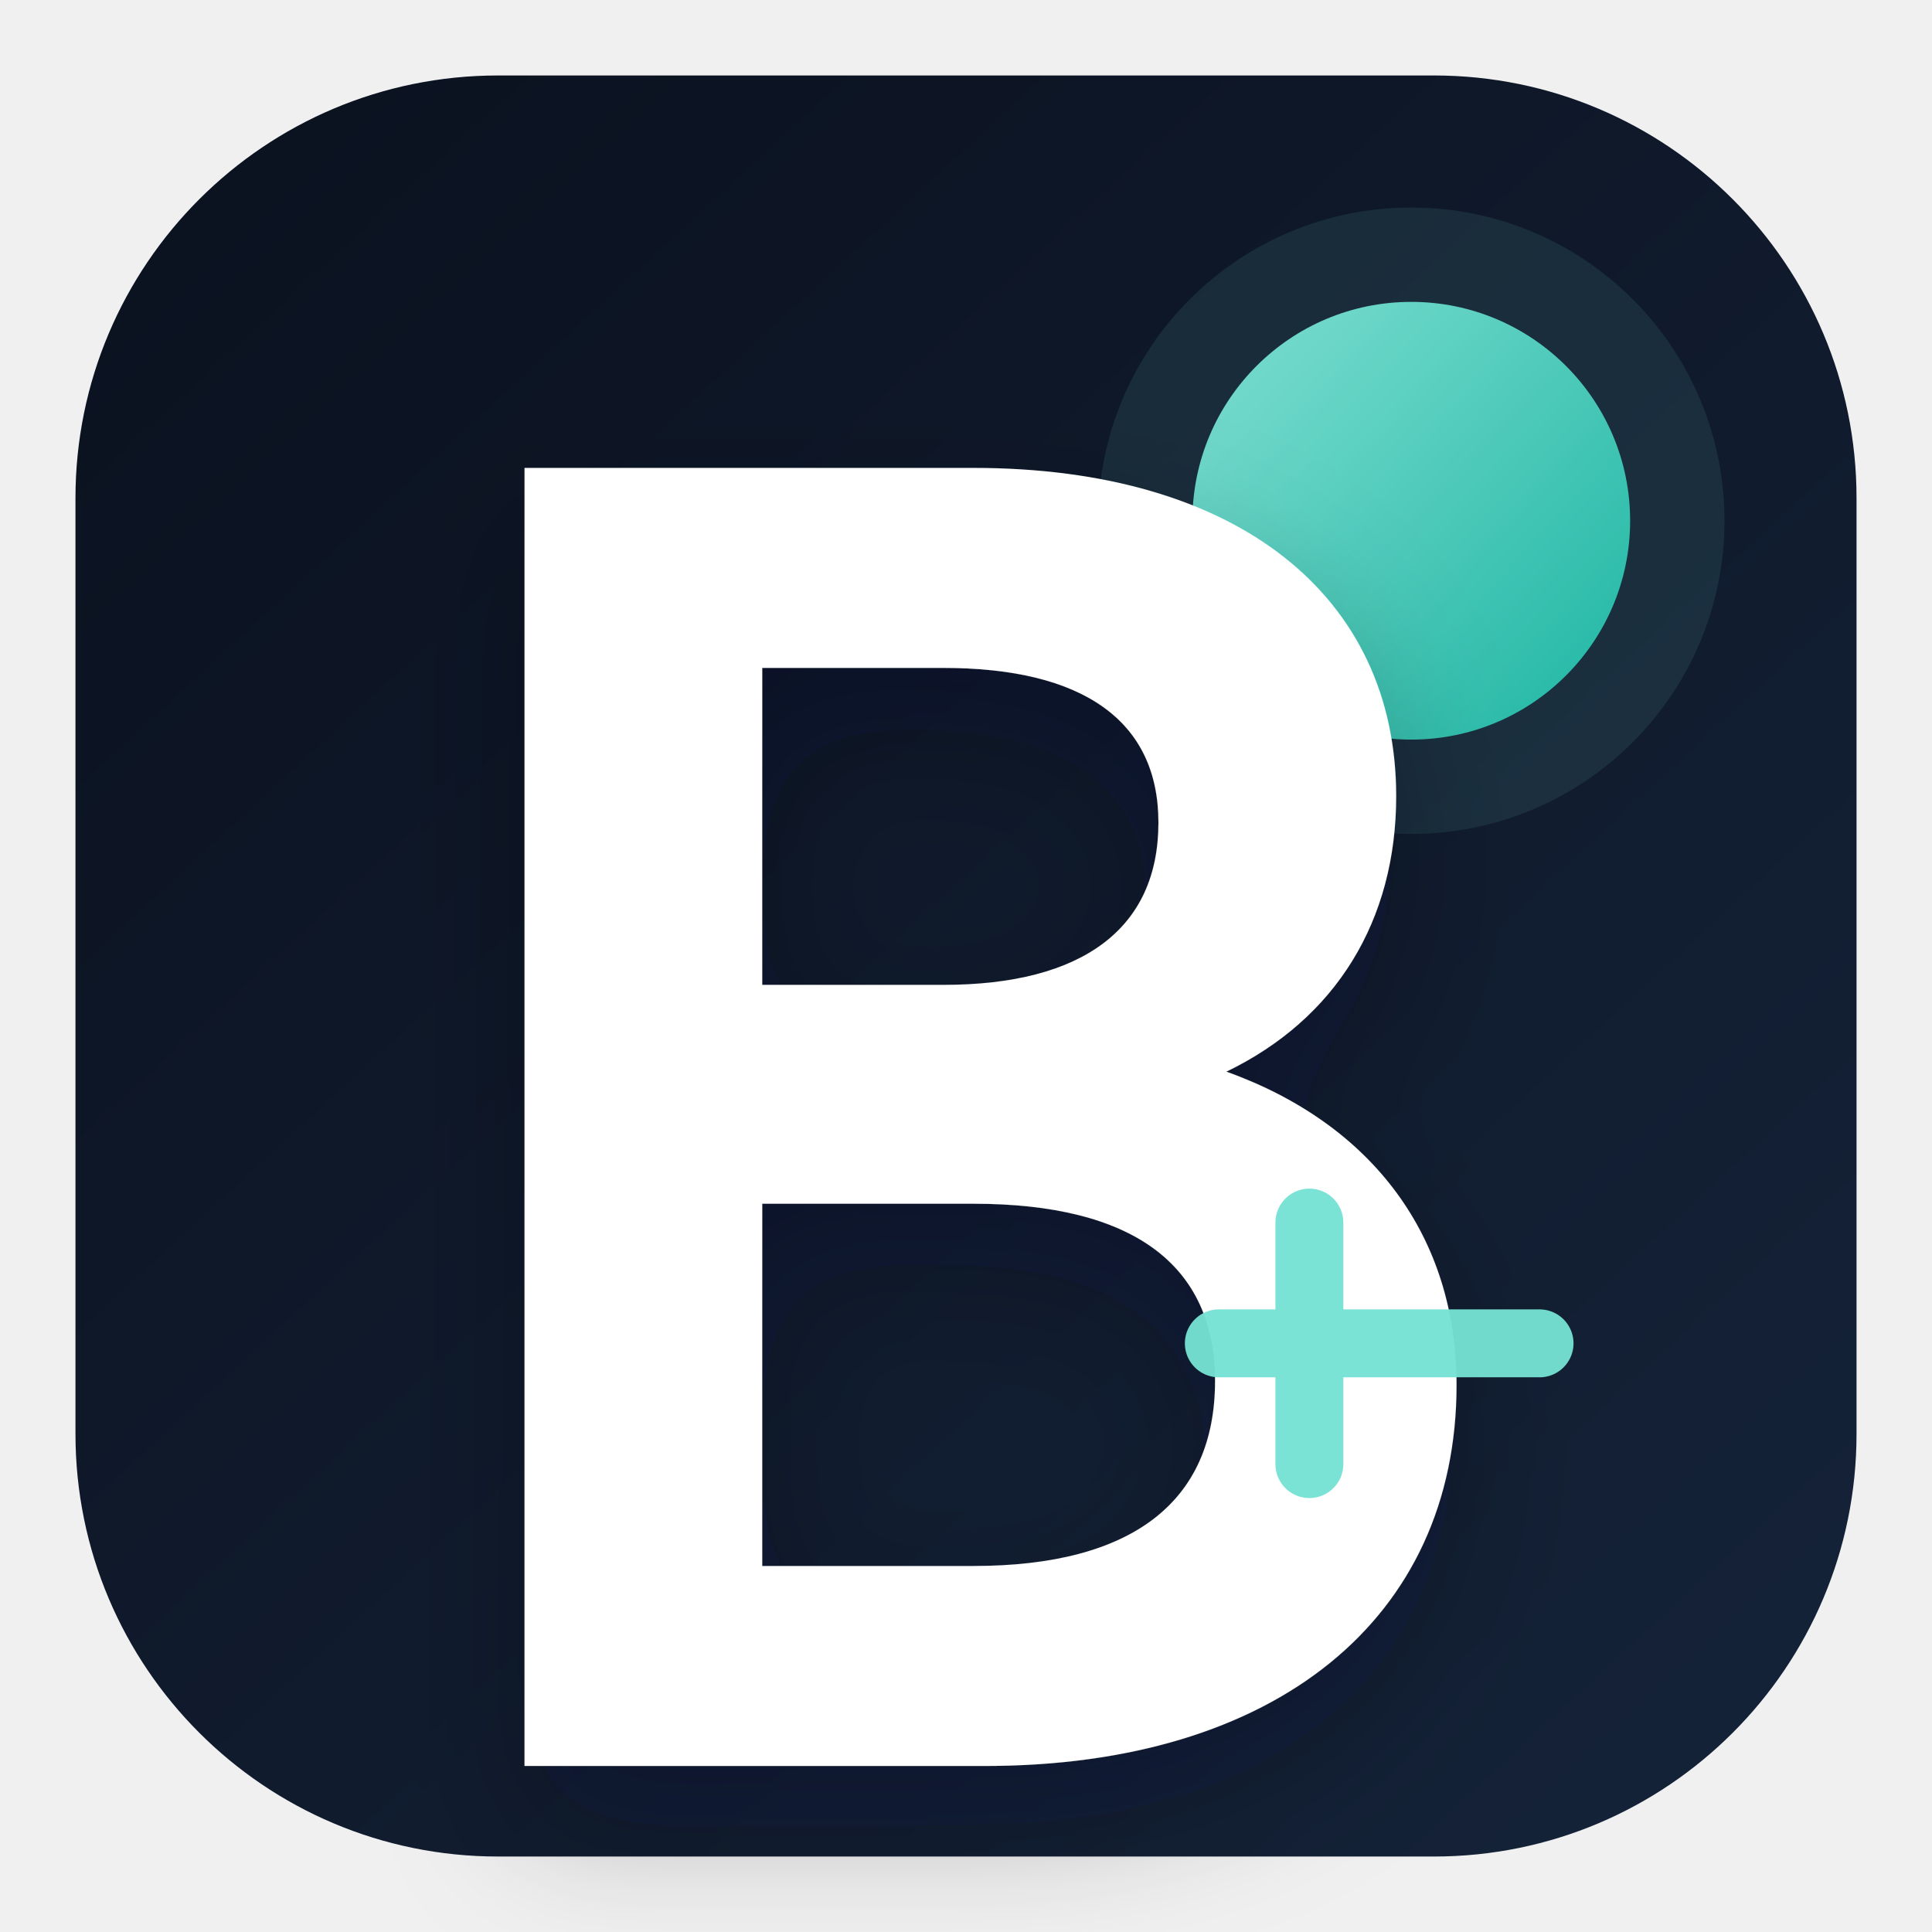
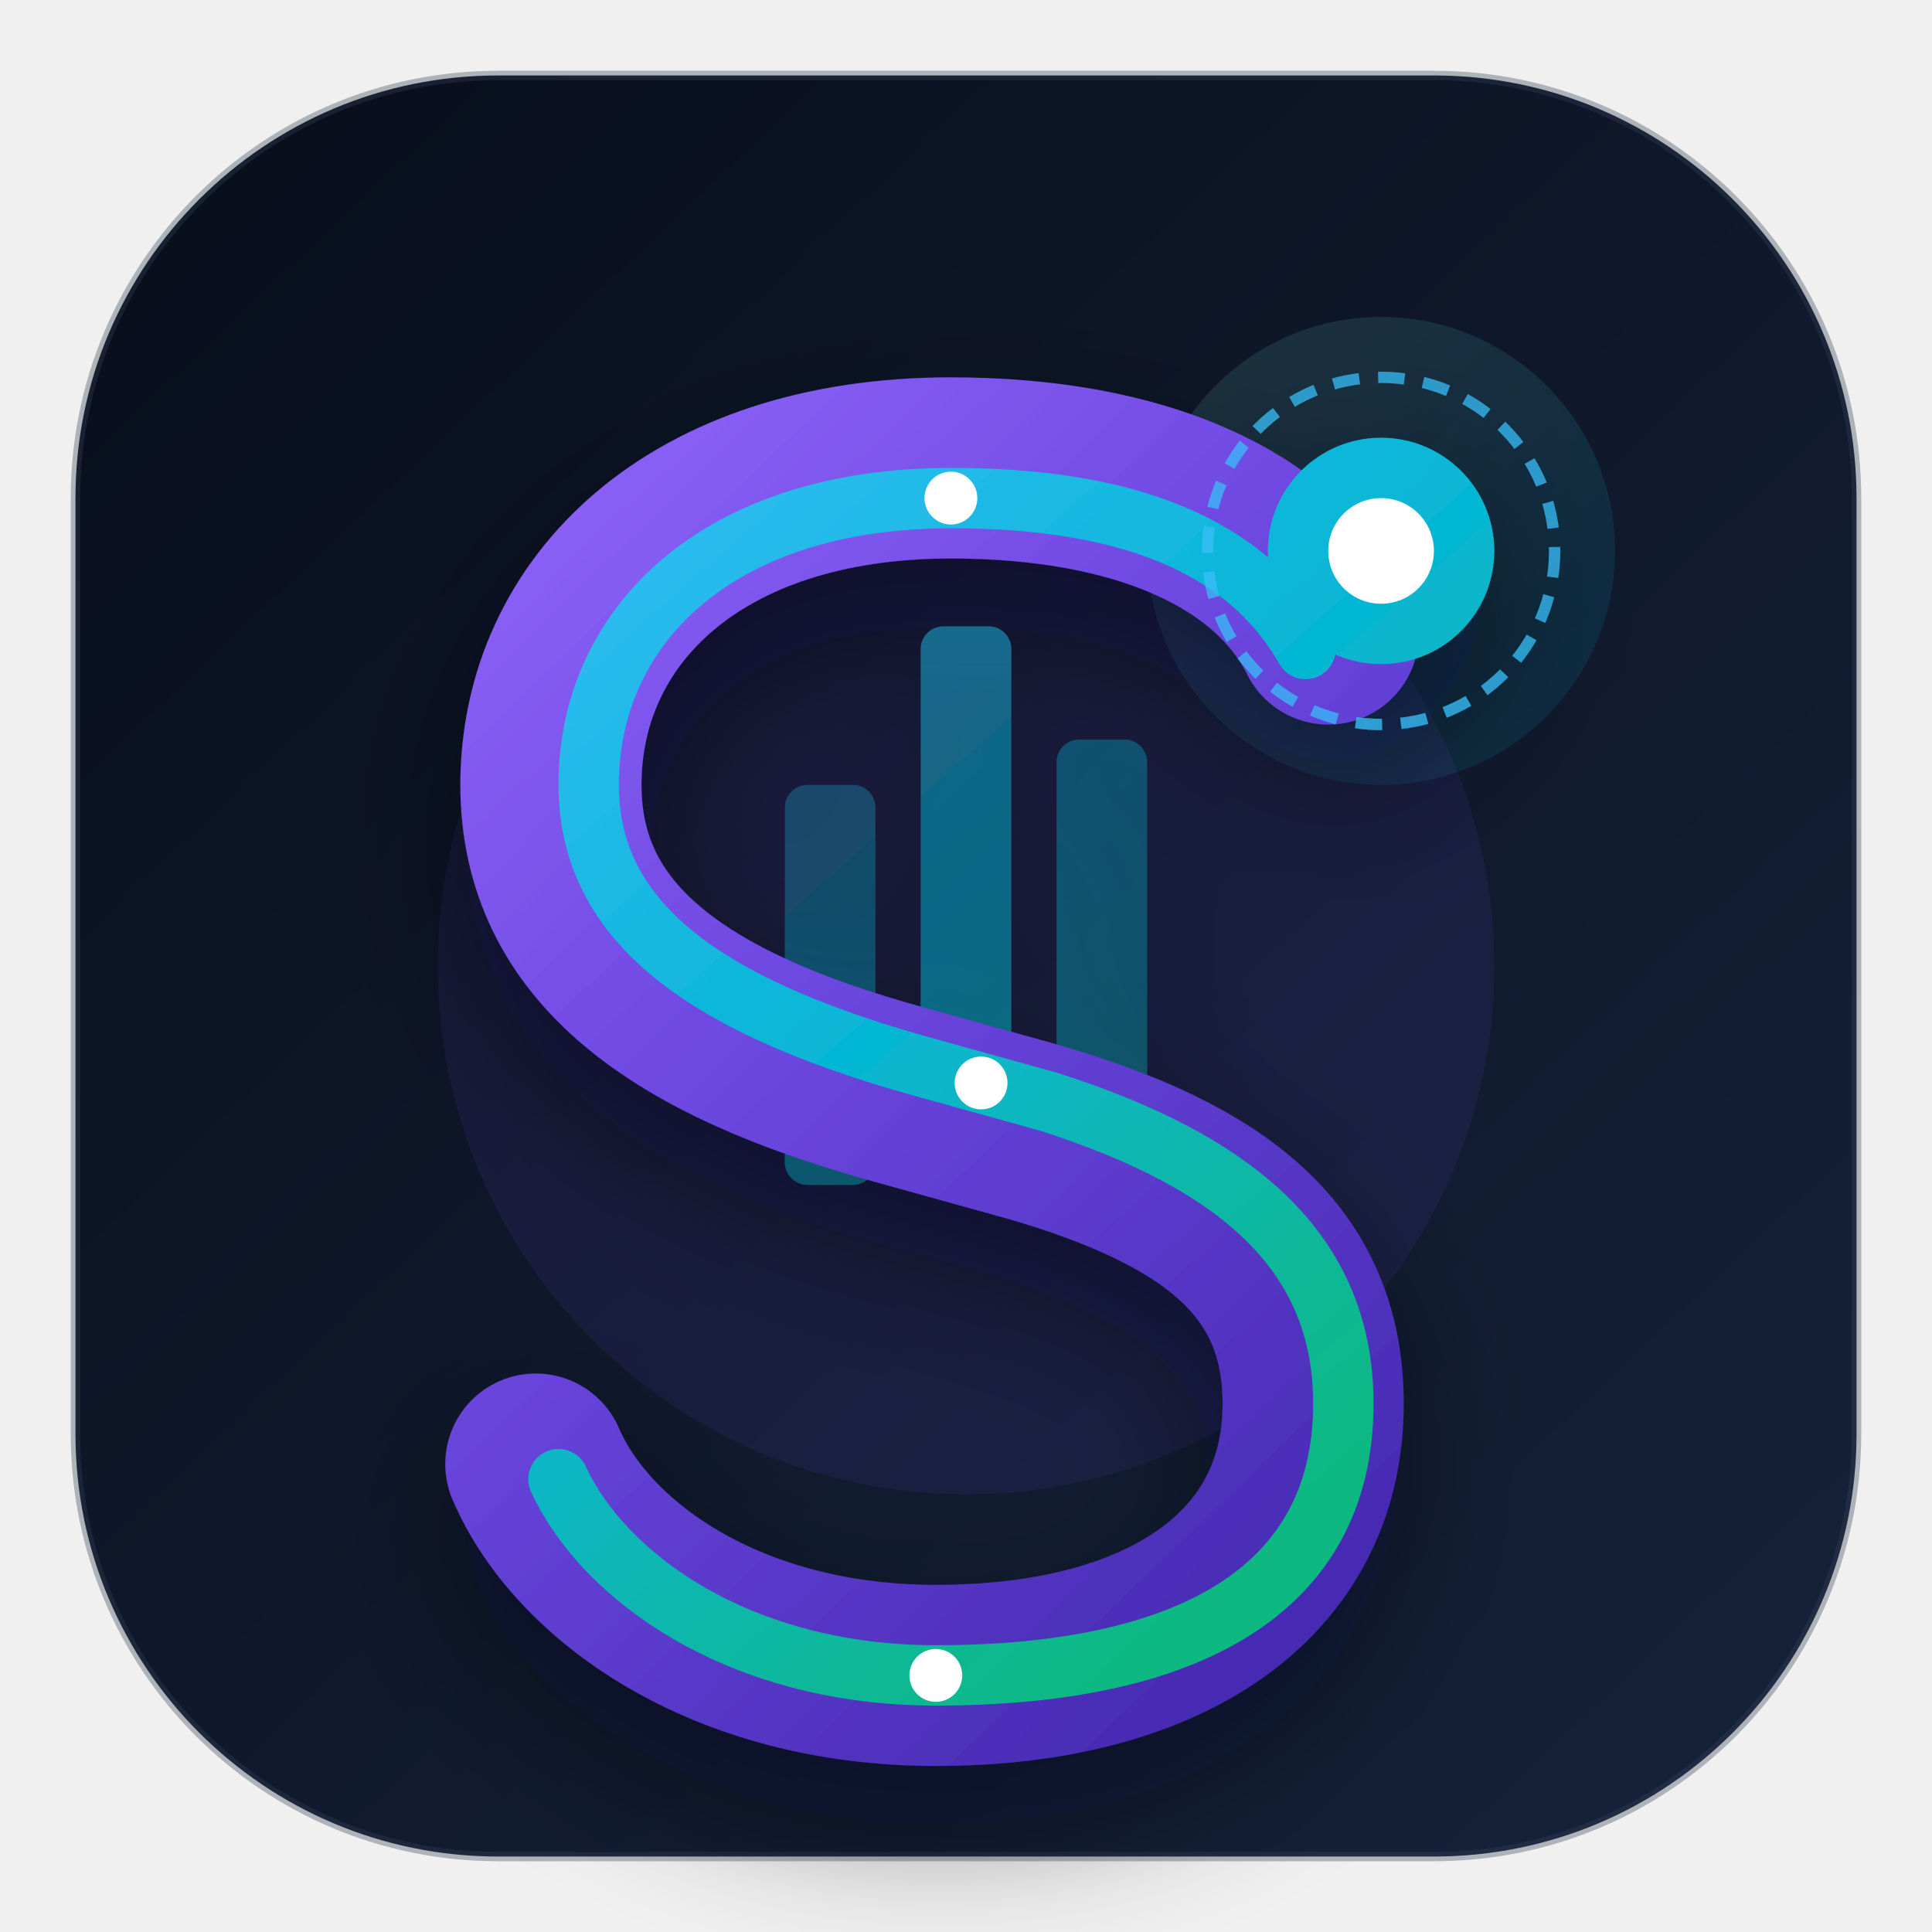
<svg xmlns="http://www.w3.org/2000/svg" viewBox="0 0 512 512" role="img" aria-labelledby="title desc">
  <defs>
-     <linearGradient id="bg" x1="64" y1="48" x2="448" y2="464" gradientUnits="userSpaceOnUse">
-       <stop offset="0" stop-color="#0B1220" />
-       <stop offset="1" stop-color="#142238" />
+     <linearGradient id="scBg" x1="48" y1="36" x2="464" y2="476" gradientUnits="userSpaceOnUse">
+       <stop offset="0%" stop-color="#080E1C" />
+       <stop offset="45%" stop-color="#0F172A" />
+       <stop offset="100%" stop-color="#15223A" />
    </linearGradient>
-     <linearGradient id="accent" x1="320" y1="108" x2="424" y2="206" gradientUnits="userSpaceOnUse">
-       <stop offset="0" stop-color="#75E2D3" />
-       <stop offset="1" stop-color="#13B8A2" />
+     <linearGradient id="scIndigo" x1="120" y1="120" x2="380" y2="390" gradientUnits="userSpaceOnUse">
+       <stop offset="0%" stop-color="#9065FA" />
+       <stop offset="45%" stop-color="#6C47E0" />
+       <stop offset="100%" stop-color="#472BB3" />
    </linearGradient>
-     <filter id="softShadow" x="-20%" y="-20%" width="140%" height="140%">
-       <feDropShadow dx="0" dy="16" stdDeviation="18" flood-color="#06101E" flood-opacity="0.26" />
+     <linearGradient id="scTeal" x1="140" y1="120" x2="370" y2="380" gradientUnits="userSpaceOnUse">
+       <stop offset="0%" stop-color="#38BDF8" />
+       <stop offset="50%" stop-color="#06B6D4" />
+       <stop offset="100%" stop-color="#10B981" />
+     </linearGradient>
+     <linearGradient id="scBeam" x1="330" y1="100" x2="400" y2="180" gradientUnits="userSpaceOnUse">
+       <stop offset="0%" stop-color="#7DF8E8" />
+       <stop offset="100%" stop-color="#06B6D4" />
+     </linearGradient>
+     <filter id="scShadow" x="-20%" y="-20%" width="140%" height="140%">
+       <feDropShadow dx="0" dy="16" stdDeviation="18" flood-color="#030712" flood-opacity="0.45" />
    </filter>
  </defs>
-   <rect x="20" y="20" width="472" height="472" rx="112" fill="url(#bg)" />
-   <circle cx="374" cy="138" r="58" fill="url(#accent)" opacity="0.95" />
-   <circle cx="374" cy="138" r="83" fill="#7BE4D5" opacity="0.10" />
-   <g filter="url(#softShadow)">
-     <path d="M139 124h119c70 0 112 34 112 87 0 33-16 59-45 73 39 14 61 44 61 83 0 62-48 101-125 101H139V124Zm111 137c37 0 57-15 57-43 0-27-20-41-57-41h-48v84h48Zm8 154c42 0 64-17 64-49 0-31-22-47-64-47h-56v96h56Z" fill="#FFFFFF" />
-   </g>
-   <g opacity="0.96">
-     <path d="M323 356h85" stroke="#75E2D3" stroke-width="18" stroke-linecap="round" />
-     <path d="M347 324v64" stroke="#75E2D3" stroke-width="18" stroke-linecap="round" />
+   <rect x="20" y="20" width="472" height="472" rx="112" fill="url(#scBg)" />
+   <rect x="20" y="20" width="472" height="472" rx="112" fill="none" stroke="#334155" stroke-width="2.5" opacity="0.35" />
+   <circle cx="366" cy="146" r="62" fill="url(#scBeam)" opacity="0.12" />
+   <circle cx="256" cy="256" r="140" fill="#6C47E0" opacity="0.10" />
+   <g filter="url(#scShadow)">
+     <rect x="208" y="208" width="24" height="106" rx="6" fill="url(#scTeal)" opacity="0.28" />
+     <rect x="244" y="166" width="24" height="148" rx="6" fill="url(#scTeal)" opacity="0.45" />
+     <rect x="280" y="196" width="24" height="118" rx="6" fill="url(#scTeal)" opacity="0.32" />
+     <path d="M352 168 C338 140, 302 124, 252 124 C184 124, 146 162, 146 208 C146 250, 180 274, 238 290 L274 300 C322 314, 348 334, 348 372 C348 418, 308 444, 248 444 C192 444, 154 416, 142 388" fill="none" stroke="url(#scIndigo)" stroke-width="48" stroke-linecap="round" stroke-linejoin="round" />
+     <path d="M346 172 C330 144, 298 132, 252 132 C190 132, 156 166, 156 208 C156 244, 186 266, 242 282 L278 292 C328 308, 356 332, 356 372 C356 422, 314 444, 248 444 C196 444, 160 418, 148 392" fill="none" stroke="url(#scTeal)" stroke-width="16" stroke-linecap="round" stroke-linejoin="round" />
+     <circle cx="252" cy="132" r="7" fill="#FFFFFF" />
+     <circle cx="260" cy="287" r="7" fill="#FFFFFF" />
+     <circle cx="248" cy="444" r="7" fill="#FFFFFF" />
+     <circle cx="366" cy="146" r="30" fill="url(#scTeal)" />
+     <circle cx="366" cy="146" r="14" fill="#FFFFFF" />
+     <circle cx="366" cy="146" r="46" fill="none" stroke="#38BDF8" stroke-width="3" stroke-dasharray="7 5" opacity="0.75" />
  </g>
</svg>
